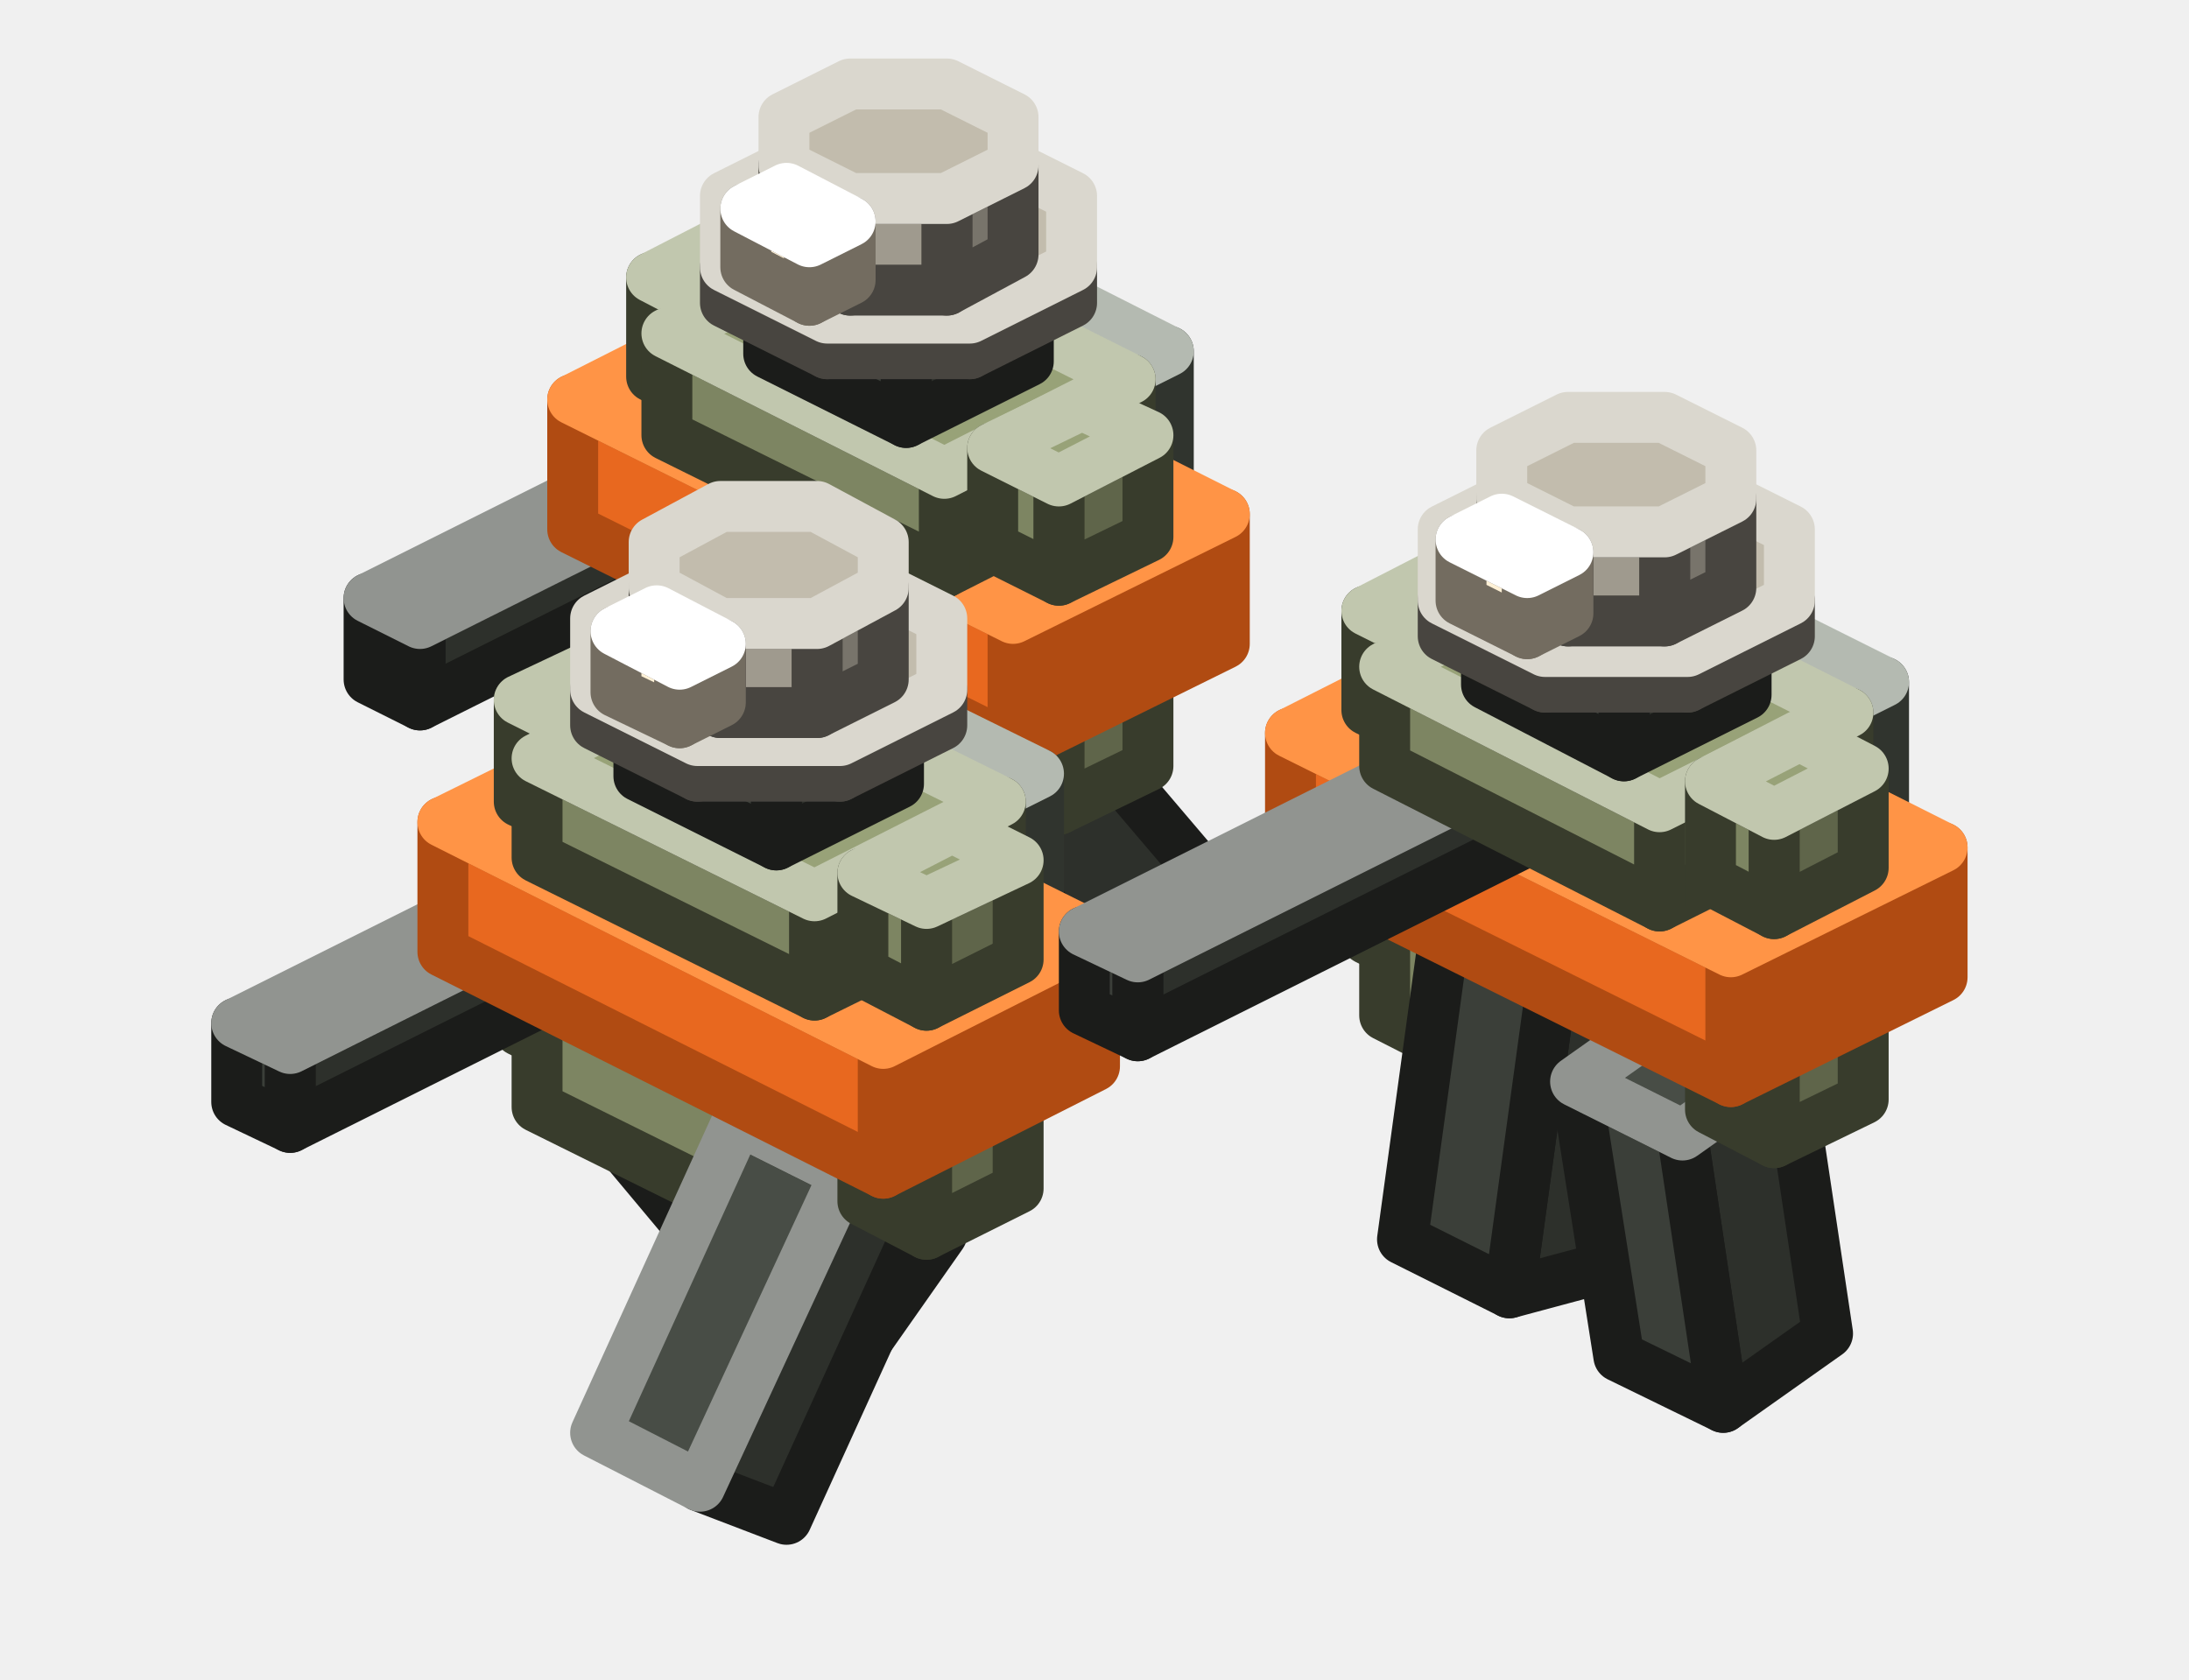
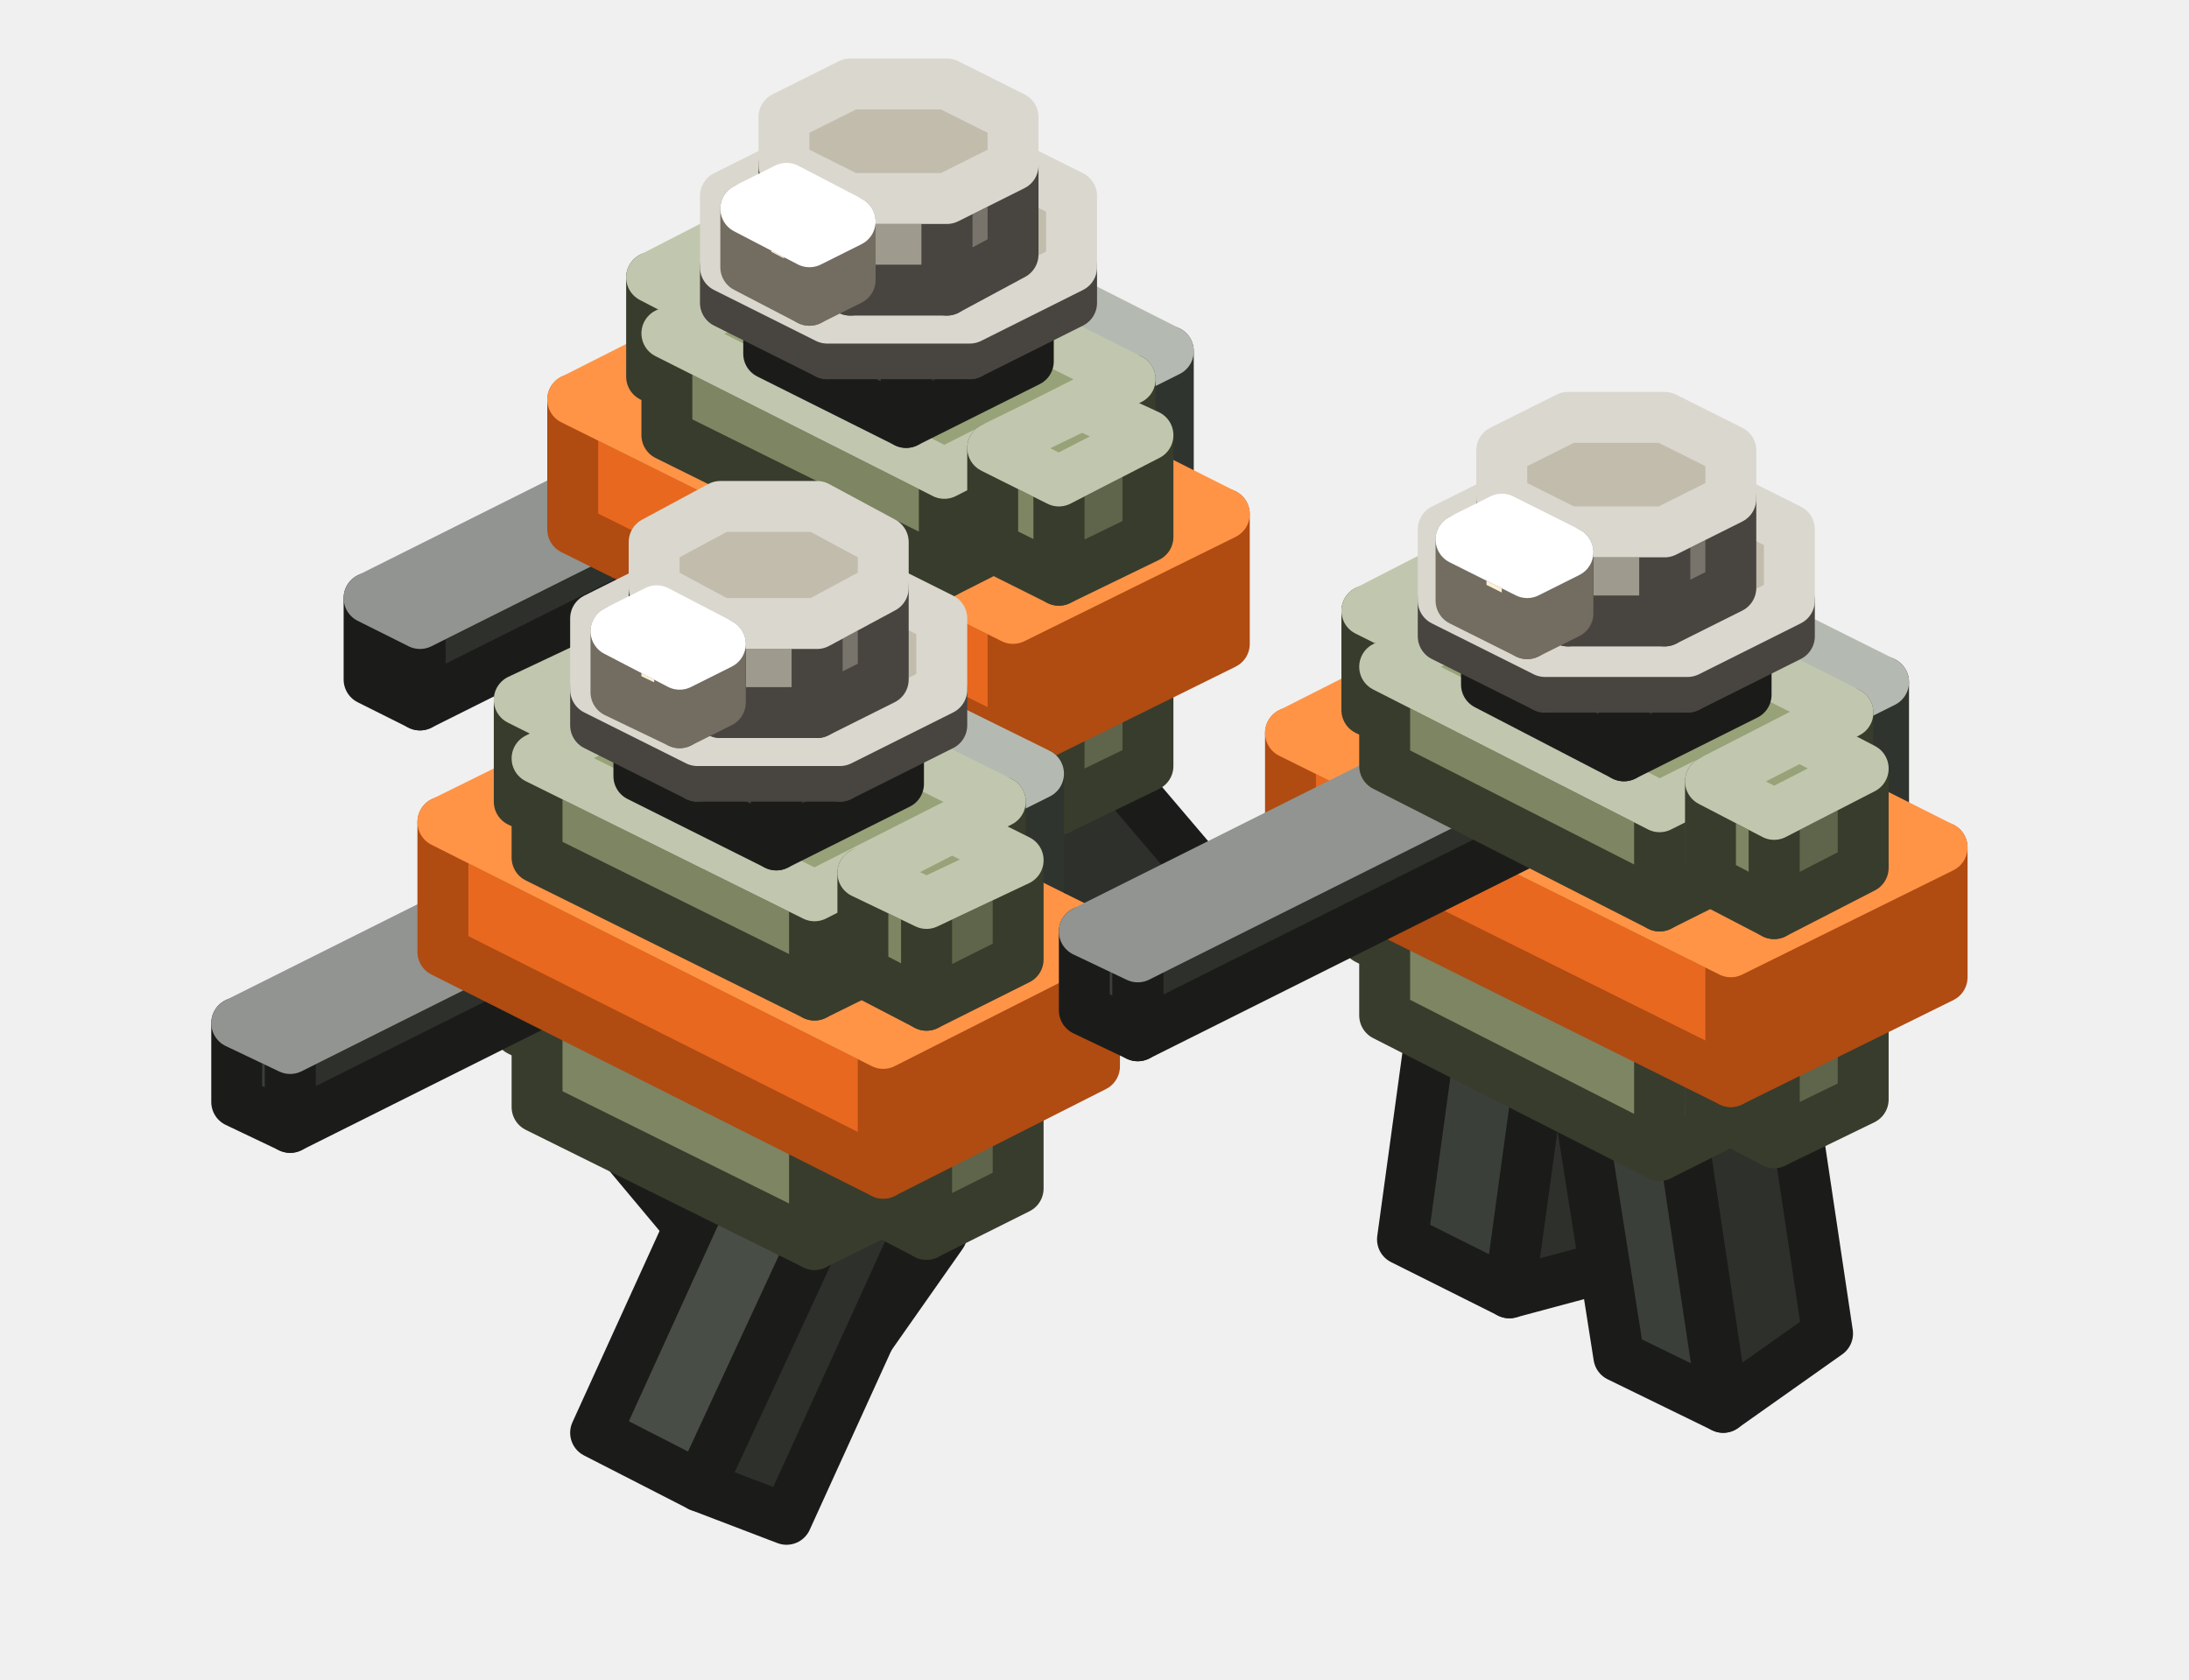
<svg xmlns="http://www.w3.org/2000/svg" width="86" height="66" viewBox="0 0 86 66">
  <g stroke-width="2" stroke-linejoin="round">
+     <polygon points="30.9,40.5 27.5,39.2 33.2,26.9 36.5,28.2" fill="#2D302B" stroke="#1B1C1A" />
+     <polygon points="27.5,39.2 23.4,37.1 29,24.8 33.2,26.9" fill="#484D46" stroke="#1B1C1A" />
+     <polygon points="29,24.8 32.4,26.1 36.5,28.2 33.2,26.9" fill="#3B3F39" stroke="#919490" />
    <polygon points="31.6,23.4 28.1,25.1 28.1,21.2 31.6,19.4" fill="#5F654A" stroke="#383C2C" />
    <polygon points="28.1,25.1 25.6,23.8 25.6,19.9 28.1,21.2" fill="#7D8562" stroke="#383C2C" />
    <polygon points="25.6,19.9 29.1,18.2 31.6,19.4 28.1,21.2" fill="#98A278" stroke="#C1C7AE" />
-     <polygon points="30.9,40.5 27.5,39.2 33.2,26.9 36.5,28.2" fill="#2D302B" stroke="#1B1C1A" />
-     <polygon points="27.5,39.2 23.4,37.1 29,24.8 33.2,26.9" fill="#484D46" stroke="#919490" />
-     <polygon points="29,24.8 32.4,26.1 36.5,28.2 33.2,26.9" fill="#3B3F39" stroke="#919490" />
    <polygon points="47.3,34.4 43.9,39.1 38.3,32.4 41.6,27.7" fill="#2D302B" stroke="#1B1C1A" />
    <polygon points="43.9,39.1 39.8,37 34.1,30.3 38.3,32.4" fill="#2D302B" stroke="#1B1C1A" />
    <polygon points="34.1,30.3 37.5,25.6 41.6,27.7 38.3,32.4" fill="#484D46" stroke="#919490" />
    <polygon points="45.9,24.7 42.7,26.3 42.7,15.4 45.9,13.8" fill="#51574D" stroke="#30342E" />
    <polygon points="42.7,26.3 35,22.5 35,11.5 42.7,15.4" fill="#6B7366" stroke="#30342E" />
    <polygon points="35,11.5 38.2,9.9 45.9,13.8 42.7,15.4" fill="#828C7C" stroke="#B4BAB1" />
    <polygon points="44.4,28.6 37.1,32.3 37.1,27.6 44.4,23.9" fill="#5F654A" stroke="#383C2C" />
    <polygon points="37.1,32.3 26.2,26.9 26.2,22.2 37.1,27.6" fill="#7D8562" stroke="#383C2C" />
    <polygon points="26.2,22.2 33.6,18.5 44.4,23.9 37.1,27.6" fill="#98A278" stroke="#C1C7AE" />
    <polygon points="35.7,18.1 16.5,27.7 16.5,24.5 35.7,14.9" fill="#2D302B" stroke="#1B1C1A" />
    <polygon points="16.5,27.7 14.5,26.7 14.5,23.5 16.5,24.5" fill="#3B3F39" stroke="#1B1C1A" />
    <polygon points="14.5,23.5 33.7,13.9 35.7,14.9 16.5,24.5" fill="#484D46" stroke="#919490" />
    <polygon points="45.1,30.1 41.6,31.8 41.6,27.9 45.1,26.2" fill="#5F654A" stroke="#383C2C" />
    <polygon points="41.6,31.8 39,30.6 39,26.6 41.6,27.9" fill="#7D8562" stroke="#383C2C" />
    <polygon points="39,26.6 42.5,24.9 45.1,26.2 41.6,27.9" fill="#98A278" stroke="#C1C7AE" />
    <polygon points="48.1,25.3 39.8,29.4 39.8,24.3 48.1,20.2" fill="#B04B12" stroke="#B04B12" />
    <polygon points="39.8,29.4 22.5,20.8 22.5,15.7 39.8,24.3" fill="#E8681F" stroke="#B04B12" />
    <polygon points="22.5,15.7 30.8,11.5 48.1,20.2 39.8,24.3" fill="#FF9446" stroke="#FF9446" />
    <polygon points="31.6,14.3 28.1,16.1 28.1,12.2 31.6,10.4" fill="#5F654A" stroke="#383C2C" />
    <polygon points="28.1,16.1 25.6,14.8 25.6,10.9 28.1,12.2" fill="#7D8562" stroke="#383C2C" />
    <polygon points="25.6,10.9 29.1,9.1 31.6,10.4 28.1,12.2" fill="#98A278" stroke="#C1C7AE" />
    <polygon points="44.4,18.8 37.1,22.5 37.1,18.6 44.4,14.9" fill="#5F654A" stroke="#383C2C" />
    <polygon points="37.1,22.5 26.2,17.1 26.2,13.1 37.1,18.6" fill="#7D8562" stroke="#383C2C" />
    <polygon points="26.2,13.1 33.6,9.5 44.4,14.9 37.1,18.6" fill="#98A278" stroke="#C1C7AE" />
    <polygon points="40.4,14.2 35.6,16.6 35.6,13.1 40.4,10.7" fill="#2D302B" stroke="#1B1C1A" />
    <polygon points="35.6,16.6 30.2,13.9 30.2,10.3 35.6,13.1" fill="#3B3F39" stroke="#1B1C1A" />
    <polygon points="30.2,10.3 35,7.9 40.4,10.7 35.6,13.1" fill="#484D46" stroke="#919490" />
    <polygon points="42.1,11.9 38.1,13.9 38.1,12.5 42.1,10.5" fill="#78746B" stroke="#484540" />
    <polygon points="38.1,13.9 32.5,13.9 32.5,12.5 38.1,12.5" fill="#9F9A8E" stroke="#484540" />
    <polygon points="32.5,13.9 28.5,11.9 28.5,10.5 32.5,12.5" fill="#9F9A8E" stroke="#484540" />
    <polygon points="28.5,10.5 28.5,7.7 32.5,5.7 38.1,5.7 42.1,7.7 42.1,10.5 38.1,12.5 32.5,12.5" fill="#C2BCAD" stroke="#DAD7CE" />
    <polygon points="39.8,10 37.2,11.4 37.2,7.8 39.8,6.5" fill="#78746B" stroke="#484540" />
    <polygon points="37.2,11.4 33.4,11.4 33.4,7.8 37.2,7.8" fill="#9F9A8E" stroke="#484540" />
    <polygon points="33.4,11.4 30.8,10 30.8,6.5 33.4,7.8" fill="#9F9A8E" stroke="#484540" />
    <polygon points="30.8,6.5 30.8,4.6 33.4,3.3 37.2,3.3 39.8,4.6 39.8,6.5 37.2,7.8 33.4,7.8" fill="#C2BCAD" stroke="#DAD7CE" />
    <polygon points="45.1,21.1 41.6,22.8 41.6,18.9 45.1,17.1" fill="#5F654A" stroke="#383C2C" />
    <polygon points="41.6,22.8 39,21.5 39,17.6 41.6,18.9" fill="#7D8562" stroke="#383C2C" />
    <polygon points="39,17.6 42.5,15.9 45.1,17.1 41.6,18.9" fill="#98A278" stroke="#C1C7AE" />
    <polygon points="33.4,11 31.8,11.8 31.8,9.5 33.4,8.7" fill="#C1B6A2" stroke="#736C60" />
    <polygon points="31.8,11.8 29.3,10.5 29.3,8.2 31.8,9.5" fill="#FFF1D6" stroke="#736C60" />
    <polygon points="29.3,8.2 30.9,7.4 33.4,8.7 31.8,9.5" fill="#FFFFFF" stroke="#FFFFFF" />
+     <polygon points="63.4,49.7 59.3,50.8 61,38.4 65,37.3" fill="#2D302B" stroke="#1B1C1A" />
+     <polygon points="59.3,50.8 55.1,48.7 56.8,36.3 61,38.4" fill="#3B3F39" stroke="#1B1C1A" />
+     <polygon points="56.8,36.3 60.9,35.2 65,37.3 61,38.4" fill="#484D46" stroke="#919490" />
    <polygon points="59.8,36.4 56.3,38.2 56.3,34.3 59.8,32.5" fill="#5F654A" stroke="#383C2C" />
    <polygon points="56.3,38.2 53.7,36.9 53.7,33 56.3,34.3" fill="#7D8562" stroke="#383C2C" />
    <polygon points="53.7,33 57.2,31.2 59.8,32.5 56.3,34.3" fill="#98A278" stroke="#C1C7AE" />
+     <polygon points="37,48.5 33.7,53.2 28,46.5 31.4,41.8" fill="#2D302B" stroke="#1B1C1A" />
+     <polygon points="33.7,53.2 29.5,51.1 23.9,44.4 28,46.5" fill="#2D302B" stroke="#1B1C1A" />
+     <polygon points="23.9,44.4 27.2,39.7 31.4,41.8 28,46.5" fill="#484D46" stroke="#919490" />
+     <polygon points="71.8,52.4 67.7,55.3 66.1,44.6 70.2,41.7" fill="#2D302B" stroke="#1B1C1A" />
+     <polygon points="67.7,55.3 63.6,53.3 61.9,42.5 66.1,44.6" fill="#3B3F39" stroke="#1B1C1A" />
+     <polygon points="61.9,42.5 66,39.6 70.2,41.7 66.1,44.6" fill="#484D46" stroke="#919490" />
+     <polygon points="74,37.8 70.8,39.4 70.8,28.4 74,26.8" fill="#51574D" stroke="#30342E" />
+     <polygon points="70.8,39.4 63.2,35.6 63.2,24.6 70.8,28.4" fill="#6B7366" stroke="#30342E" />
+     <polygon points="63.2,24.6 66.4,23 74,26.8 70.8,28.4" fill="#828C7C" stroke="#B4BAB1" />
    <polygon points="26.5,40 23,41.8 23,37.8 26.5,36.1" fill="#5F654A" stroke="#383C2C" />
    <polygon points="23,41.8 20.4,40.5 20.4,36.6 23,37.8" fill="#7D8562" stroke="#383C2C" />
    <polygon points="20.4,36.6 24,34.8 26.5,36.1 23,37.8" fill="#98A278" stroke="#C1C7AE" />
-     <polygon points="37,48.5 33.7,53.2 28,46.5 31.4,41.8" fill="#2D302B" stroke="#1B1C1A" />
-     <polygon points="33.7,53.2 29.5,51.1 23.9,44.4 28,46.5" fill="#2D302B" stroke="#1B1C1A" />
-     <polygon points="23.9,44.4 27.2,39.7 31.4,41.8 28,46.5" fill="#484D46" stroke="#919490" />
    <polygon points="72.6,41.7 65.2,45.4 65.2,40.7 72.6,37" fill="#5F654A" stroke="#383C2C" />
    <polygon points="65.2,45.4 54.4,39.9 54.4,35.2 65.2,40.7" fill="#7D8562" stroke="#383C2C" />
    <polygon points="54.4,35.2 61.7,31.6 72.6,37 65.2,40.7" fill="#98A278" stroke="#C1C7AE" />
+     <polygon points="30.9,59.7 27.5,58.4 33.2,46.1 36.5,47.4" fill="#2D302B" stroke="#1B1C1A" />
+     <polygon points="27.5,58.4 23.4,56.3 29,44 33.2,46.1" fill="#484D46" stroke="#1B1C1A" />
+     <polygon points="29,44 32.4,45.3 36.5,47.4 33.2,46.1" fill="#3B3F39" stroke="#919490" />
    <polygon points="40.8,41.4 37.6,43 37.6,32 40.8,30.4" fill="#51574D" stroke="#30342E" />
    <polygon points="37.6,43 29.9,39.1 29.9,28.2 37.6,32" fill="#6B7366" stroke="#30342E" />
    <polygon points="29.9,28.2 33.1,26.6 40.8,30.4 37.6,32" fill="#828C7C" stroke="#B4BAB1" />
    <polygon points="39.3,45.3 32,48.9 32,44.2 39.3,40.6" fill="#5F654A" stroke="#383C2C" />
    <polygon points="32,48.9 21.1,43.5 21.1,38.8 32,44.2" fill="#7D8562" stroke="#383C2C" />
    <polygon points="21.1,38.8 28.4,35.1 39.3,40.6 32,44.2" fill="#98A278" stroke="#C1C7AE" />
-     <polygon points="30.9,59.7 27.5,58.4 33.2,46.1 36.5,47.4" fill="#2D302B" stroke="#1B1C1A" />
-     <polygon points="27.5,58.4 23.4,56.3 29,44 33.2,46.1" fill="#484D46" stroke="#919490" />
-     <polygon points="29,44 32.4,45.3 36.5,47.4 33.2,46.1" fill="#3B3F39" stroke="#919490" />
-     <polygon points="30.6,34.7 11.4,44.3 11.4,41.2 30.6,31.6" fill="#2D302B" stroke="#1B1C1A" />
-     <polygon points="11.4,44.3 9.3,43.3 9.3,40.2 11.4,41.2" fill="#3B3F39" stroke="#1B1C1A" />
-     <polygon points="9.3,40.2 28.5,30.6 30.6,31.6 11.4,41.2" fill="#484D46" stroke="#919490" />
-     <polygon points="40,46.7 36.4,48.5 36.4,44.6 40,42.8" fill="#5F654A" stroke="#383C2C" />
-     <polygon points="36.4,48.5 33.9,47.2 33.9,43.3 36.4,44.6" fill="#7D8562" stroke="#383C2C" />
-     <polygon points="33.9,43.3 37.4,41.5 40,42.8 36.4,44.6" fill="#98A278" stroke="#C1C7AE" />
-     <polygon points="63.4,49.7 59.3,50.8 61,38.4 65,37.3" fill="#2D302B" stroke="#1B1C1A" />
-     <polygon points="59.3,50.8 55.1,48.7 56.8,36.3 61,38.4" fill="#3B3F39" stroke="#1B1C1A" />
-     <polygon points="56.8,36.3 60.9,35.2 65,37.3 61,38.4" fill="#484D46" stroke="#919490" />
-     <polygon points="71.8,52.4 67.7,55.3 66.1,44.6 70.2,41.7" fill="#2D302B" stroke="#1B1C1A" />
-     <polygon points="67.7,55.3 63.6,53.3 61.9,42.5 66.1,44.6" fill="#3B3F39" stroke="#1B1C1A" />
-     <polygon points="61.9,42.5 66,39.6 70.2,41.7 66.1,44.6" fill="#484D46" stroke="#919490" />
-     <polygon points="74,37.8 70.8,39.4 70.8,28.4 74,26.8" fill="#51574D" stroke="#30342E" />
-     <polygon points="70.8,39.4 63.2,35.6 63.2,24.6 70.8,28.4" fill="#6B7366" stroke="#30342E" />
-     <polygon points="63.2,24.6 66.4,23 74,26.8 70.8,28.4" fill="#828C7C" stroke="#B4BAB1" />
    <polygon points="73.2,43.2 69.7,44.9 69.7,41 73.2,39.2" fill="#5F654A" stroke="#383C2C" />
    <polygon points="69.7,44.9 67.2,43.6 67.2,39.7 69.7,41" fill="#7D8562" stroke="#383C2C" />
    <polygon points="67.2,39.7 70.7,38 73.2,39.2 69.7,41" fill="#98A278" stroke="#C1C7AE" />
    <polygon points="76.3,38.4 68,42.5 68,37.4 76.3,33.3" fill="#B04B12" stroke="#B04B12" />
    <polygon points="68,42.5 50.7,33.9 50.7,28.8 68,37.4" fill="#E8681F" stroke="#B04B12" />
    <polygon points="50.7,28.8 59,24.6 76.3,33.3 68,37.4" fill="#FF9446" stroke="#FF9446" />
    <polygon points="59.8,27.4 56.3,29.2 56.3,25.3 59.8,23.5" fill="#5F654A" stroke="#383C2C" />
    <polygon points="56.3,29.2 53.7,27.9 53.7,24 56.3,25.3" fill="#7D8562" stroke="#383C2C" />
    <polygon points="53.7,24 57.2,22.2 59.8,23.5 56.3,25.3" fill="#98A278" stroke="#C1C7AE" />
+     <polygon points="30.6,34.7 11.4,44.3 11.4,41.2 30.6,31.6" fill="#2D302B" stroke="#1B1C1A" />
+     <polygon points="11.4,44.3 9.3,43.3 9.3,40.2 11.4,41.2" fill="#3B3F39" stroke="#1B1C1A" />
+     <polygon points="9.3,40.2 28.5,30.6 30.6,31.6 11.4,41.2" fill="#484D46" stroke="#919490" />
+     <polygon points="40,46.7 36.4,48.5 36.4,44.6 40,42.8" fill="#5F654A" stroke="#383C2C" />
+     <polygon points="36.4,48.5 33.9,47.2 33.9,43.3 36.4,44.6" fill="#7D8562" stroke="#383C2C" />
+     <polygon points="33.9,43.3 37.4,41.5 40,42.8 36.4,44.6" fill="#98A278" stroke="#C1C7AE" />
    <polygon points="43,41.9 34.7,46.1 34.7,41 43,36.8" fill="#B04B12" stroke="#B04B12" />
    <polygon points="34.7,46.1 17.4,37.4 17.4,32.3 34.7,41" fill="#E8681F" stroke="#B04B12" />
    <polygon points="17.4,32.3 25.7,28.2 43,36.8 34.7,41" fill="#FF9446" stroke="#FF9446" />
    <polygon points="26.5,31 23,32.7 23,28.8 26.5,27.1" fill="#5F654A" stroke="#383C2C" />
    <polygon points="23,32.7 20.4,31.5 20.4,27.5 23,28.8" fill="#7D8562" stroke="#383C2C" />
    <polygon points="20.4,27.5 24,25.8 26.5,27.1 23,28.8" fill="#98A278" stroke="#C1C7AE" />
-     <polygon points="39.3,35.5 32,39.1 32,35.2 39.3,31.5" fill="#5F654A" stroke="#383C2C" />
-     <polygon points="32,39.1 21.1,33.7 21.1,29.8 32,35.2" fill="#7D8562" stroke="#383C2C" />
-     <polygon points="21.1,29.8 28.4,26.1 39.3,31.5 32,35.2" fill="#98A278" stroke="#C1C7AE" />
    <polygon points="63.9,31.1 44.7,40.7 44.7,37.6 63.9,28" fill="#2D302B" stroke="#1B1C1A" />
    <polygon points="44.7,40.7 42.6,39.7 42.6,36.6 44.7,37.6" fill="#3B3F39" stroke="#1B1C1A" />
    <polygon points="42.6,36.6 61.8,27 63.9,28 44.7,37.6" fill="#484D46" stroke="#919490" />
    <polygon points="72.6,31.9 65.2,35.6 65.2,31.7 72.6,28" fill="#5F654A" stroke="#383C2C" />
    <polygon points="65.2,35.6 54.4,30.1 54.4,26.2 65.2,31.7" fill="#7D8562" stroke="#383C2C" />
    <polygon points="54.4,26.2 61.7,22.5 72.6,28 65.2,31.7" fill="#98A278" stroke="#C1C7AE" />
    <polygon points="68.6,27.3 63.8,29.7 63.8,26.1 68.6,23.7" fill="#2D302B" stroke="#1B1C1A" />
    <polygon points="63.8,29.7 58.4,26.9 58.4,23.4 63.8,26.1" fill="#3B3F39" stroke="#1B1C1A" />
    <polygon points="58.4,23.4 63.2,21 68.6,23.7 63.8,26.1" fill="#484D46" stroke="#919490" />
    <polygon points="70.3,25 66.3,27 66.3,25.6 70.3,23.6" fill="#78746B" stroke="#484540" />
    <polygon points="66.3,27 60.7,27 60.7,25.6 66.3,25.6" fill="#9F9A8E" stroke="#484540" />
    <polygon points="60.7,27 56.7,25 56.7,23.6 60.7,25.6" fill="#9F9A8E" stroke="#484540" />
    <polygon points="56.7,23.6 56.7,20.8 60.7,18.8 66.3,18.8 70.3,20.8 70.3,23.6 66.3,25.6 60.7,25.6" fill="#C2BCAD" stroke="#DAD7CE" />
+     <polygon points="39.3,35.5 32,39.1 32,35.2 39.3,31.5" fill="#5F654A" stroke="#383C2C" />
+     <polygon points="32,39.1 21.1,33.7 21.1,29.8 32,35.2" fill="#7D8562" stroke="#383C2C" />
+     <polygon points="21.1,29.8 28.4,26.1 39.3,31.5 32,35.2" fill="#98A278" stroke="#C1C7AE" />
    <polygon points="68,23.1 65.4,24.4 65.4,20.9 68,19.6" fill="#78746B" stroke="#484540" />
    <polygon points="65.4,24.4 61.6,24.4 61.6,20.9 65.4,20.9" fill="#9F9A8E" stroke="#484540" />
    <polygon points="61.6,24.4 59,23.1 59,19.6 61.6,20.9" fill="#9F9A8E" stroke="#484540" />
    <polygon points="59,19.6 59,17.7 61.6,16.4 65.4,16.4 68,17.7 68,19.6 65.4,20.9 61.6,20.9" fill="#C2BCAD" stroke="#DAD7CE" />
    <polygon points="73.2,34.1 69.7,35.9 69.7,32 73.2,30.2" fill="#5F654A" stroke="#383C2C" />
    <polygon points="69.7,35.9 67.2,34.6 67.2,30.7 69.7,32" fill="#7D8562" stroke="#383C2C" />
    <polygon points="67.2,30.7 70.7,28.9 73.2,30.2 69.7,32" fill="#98A278" stroke="#C1C7AE" />
    <polygon points="35.3,30.8 30.5,33.2 30.5,29.7 35.3,27.3" fill="#2D302B" stroke="#1B1C1A" />
    <polygon points="30.5,33.2 25.1,30.5 25.1,27 30.5,29.7" fill="#3B3F39" stroke="#1B1C1A" />
    <polygon points="25.1,27 29.9,24.6 35.3,27.3 30.5,29.7" fill="#484D46" stroke="#919490" />
    <polygon points="37,28.5 33,30.5 33,29.1 37,27.1" fill="#78746B" stroke="#484540" />
    <polygon points="33,30.5 27.4,30.5 27.4,29.1 33,29.1" fill="#9F9A8E" stroke="#484540" />
    <polygon points="27.4,30.5 23.4,28.5 23.4,27.1 27.4,29.1" fill="#9F9A8E" stroke="#484540" />
    <polygon points="23.4,27.1 23.4,24.3 27.4,22.3 33,22.3 37,24.3 37,27.1 33,29.1 27.4,29.1" fill="#C2BCAD" stroke="#DAD7CE" />
    <polygon points="61.6,24.1 60,24.9 60,22.5 61.6,21.7" fill="#C1B6A2" stroke="#736C60" />
    <polygon points="60,24.9 57.4,23.6 57.4,21.2 60,22.5" fill="#FFF1D6" stroke="#736C60" />
    <polygon points="57.4,21.2 59,20.4 61.6,21.7 60,22.5" fill="#FFFFFF" stroke="#FFFFFF" />
    <polygon points="34.7,26.7 32.1,28 32.1,24.5 34.7,23.1" fill="#78746B" stroke="#484540" />
    <polygon points="32.1,28 28.3,28 28.3,24.5 32.1,24.5" fill="#9F9A8E" stroke="#484540" />
    <polygon points="28.3,28 25.7,26.7 25.7,23.1 28.3,24.5" fill="#9F9A8E" stroke="#484540" />
    <polygon points="25.7,23.1 25.7,21.3 28.3,19.9 32.1,19.9 34.7,21.3 34.7,23.1 32.1,24.5 28.3,24.5" fill="#C2BCAD" stroke="#DAD7CE" />
    <polygon points="40,37.7 36.4,39.5 36.4,35.5 40,33.8" fill="#5F654A" stroke="#383C2C" />
    <polygon points="36.4,39.5 33.9,38.2 33.9,34.3 36.4,35.5" fill="#7D8562" stroke="#383C2C" />
    <polygon points="33.9,34.3 37.4,32.5 40,33.8 36.4,35.5" fill="#98A278" stroke="#C1C7AE" />
    <polygon points="28.3,27.6 26.7,28.4 26.7,26.1 28.3,25.3" fill="#C1B6A2" stroke="#736C60" />
    <polygon points="26.7,28.4 24.2,27.2 24.2,24.8 26.7,26.1" fill="#FFF1D6" stroke="#736C60" />
    <polygon points="24.2,24.8 25.8,24 28.3,25.3 26.7,26.1" fill="#FFFFFF" stroke="#FFFFFF" />
  </g>
</svg>
